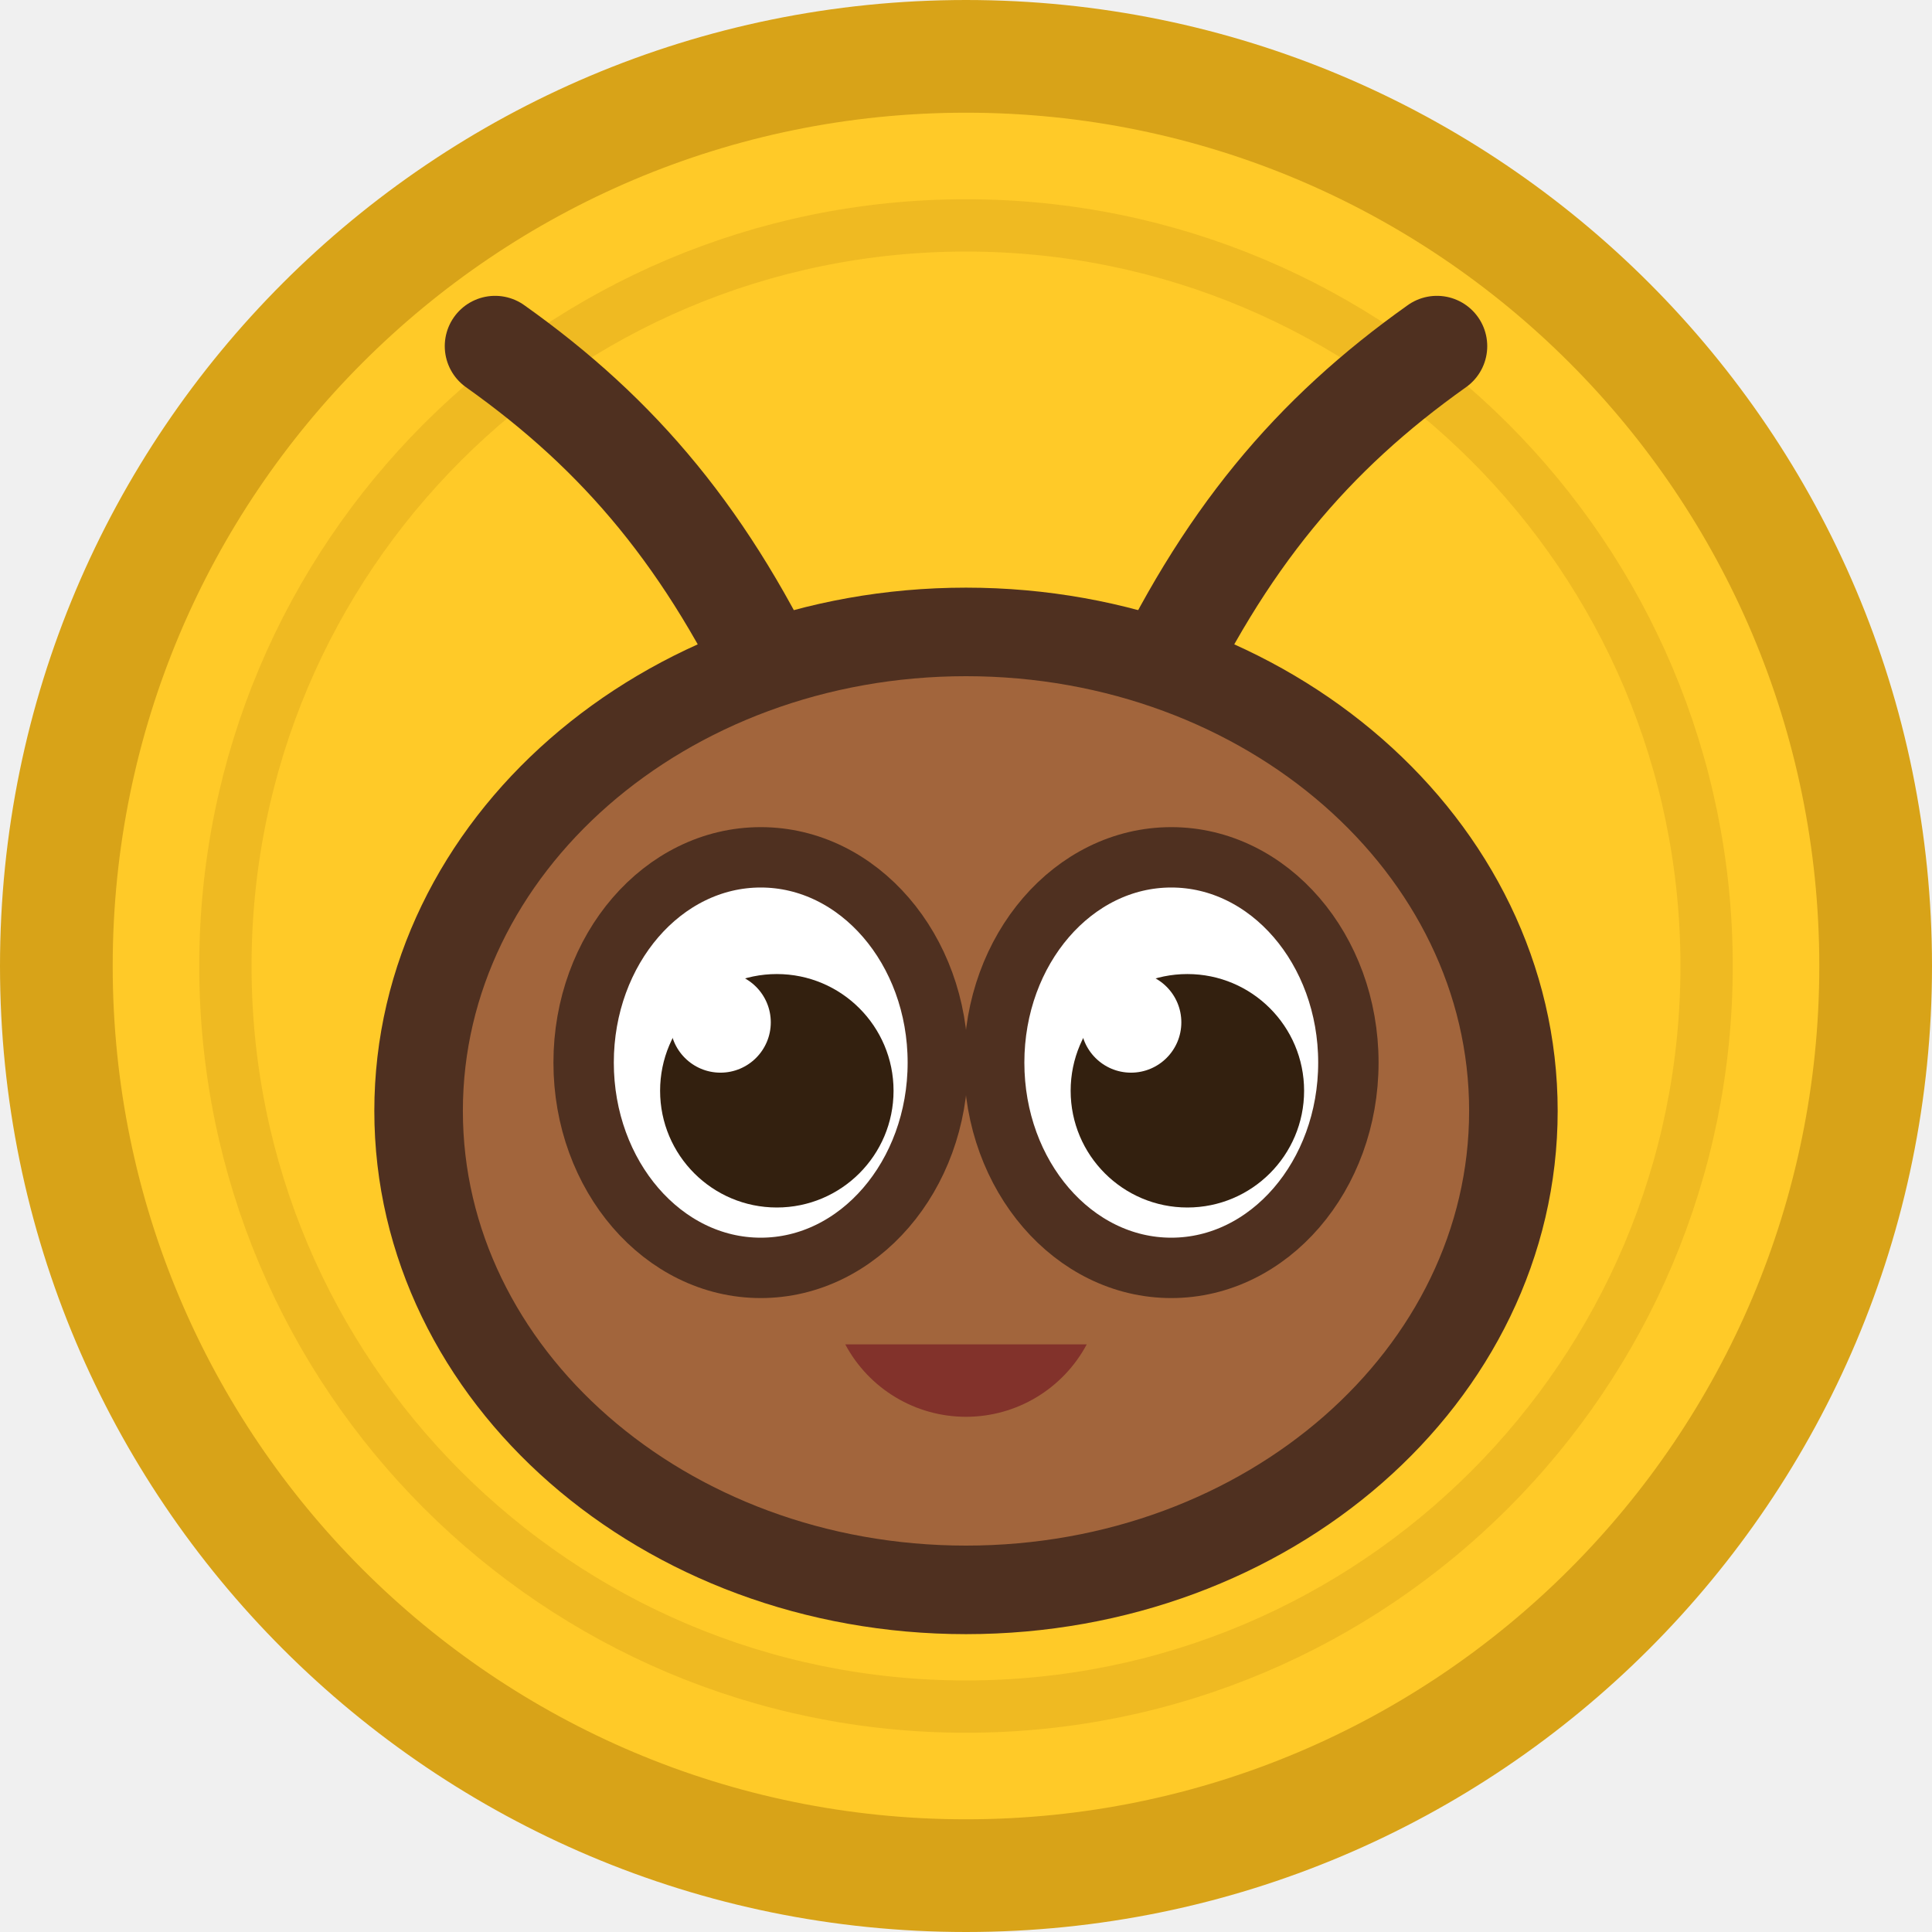
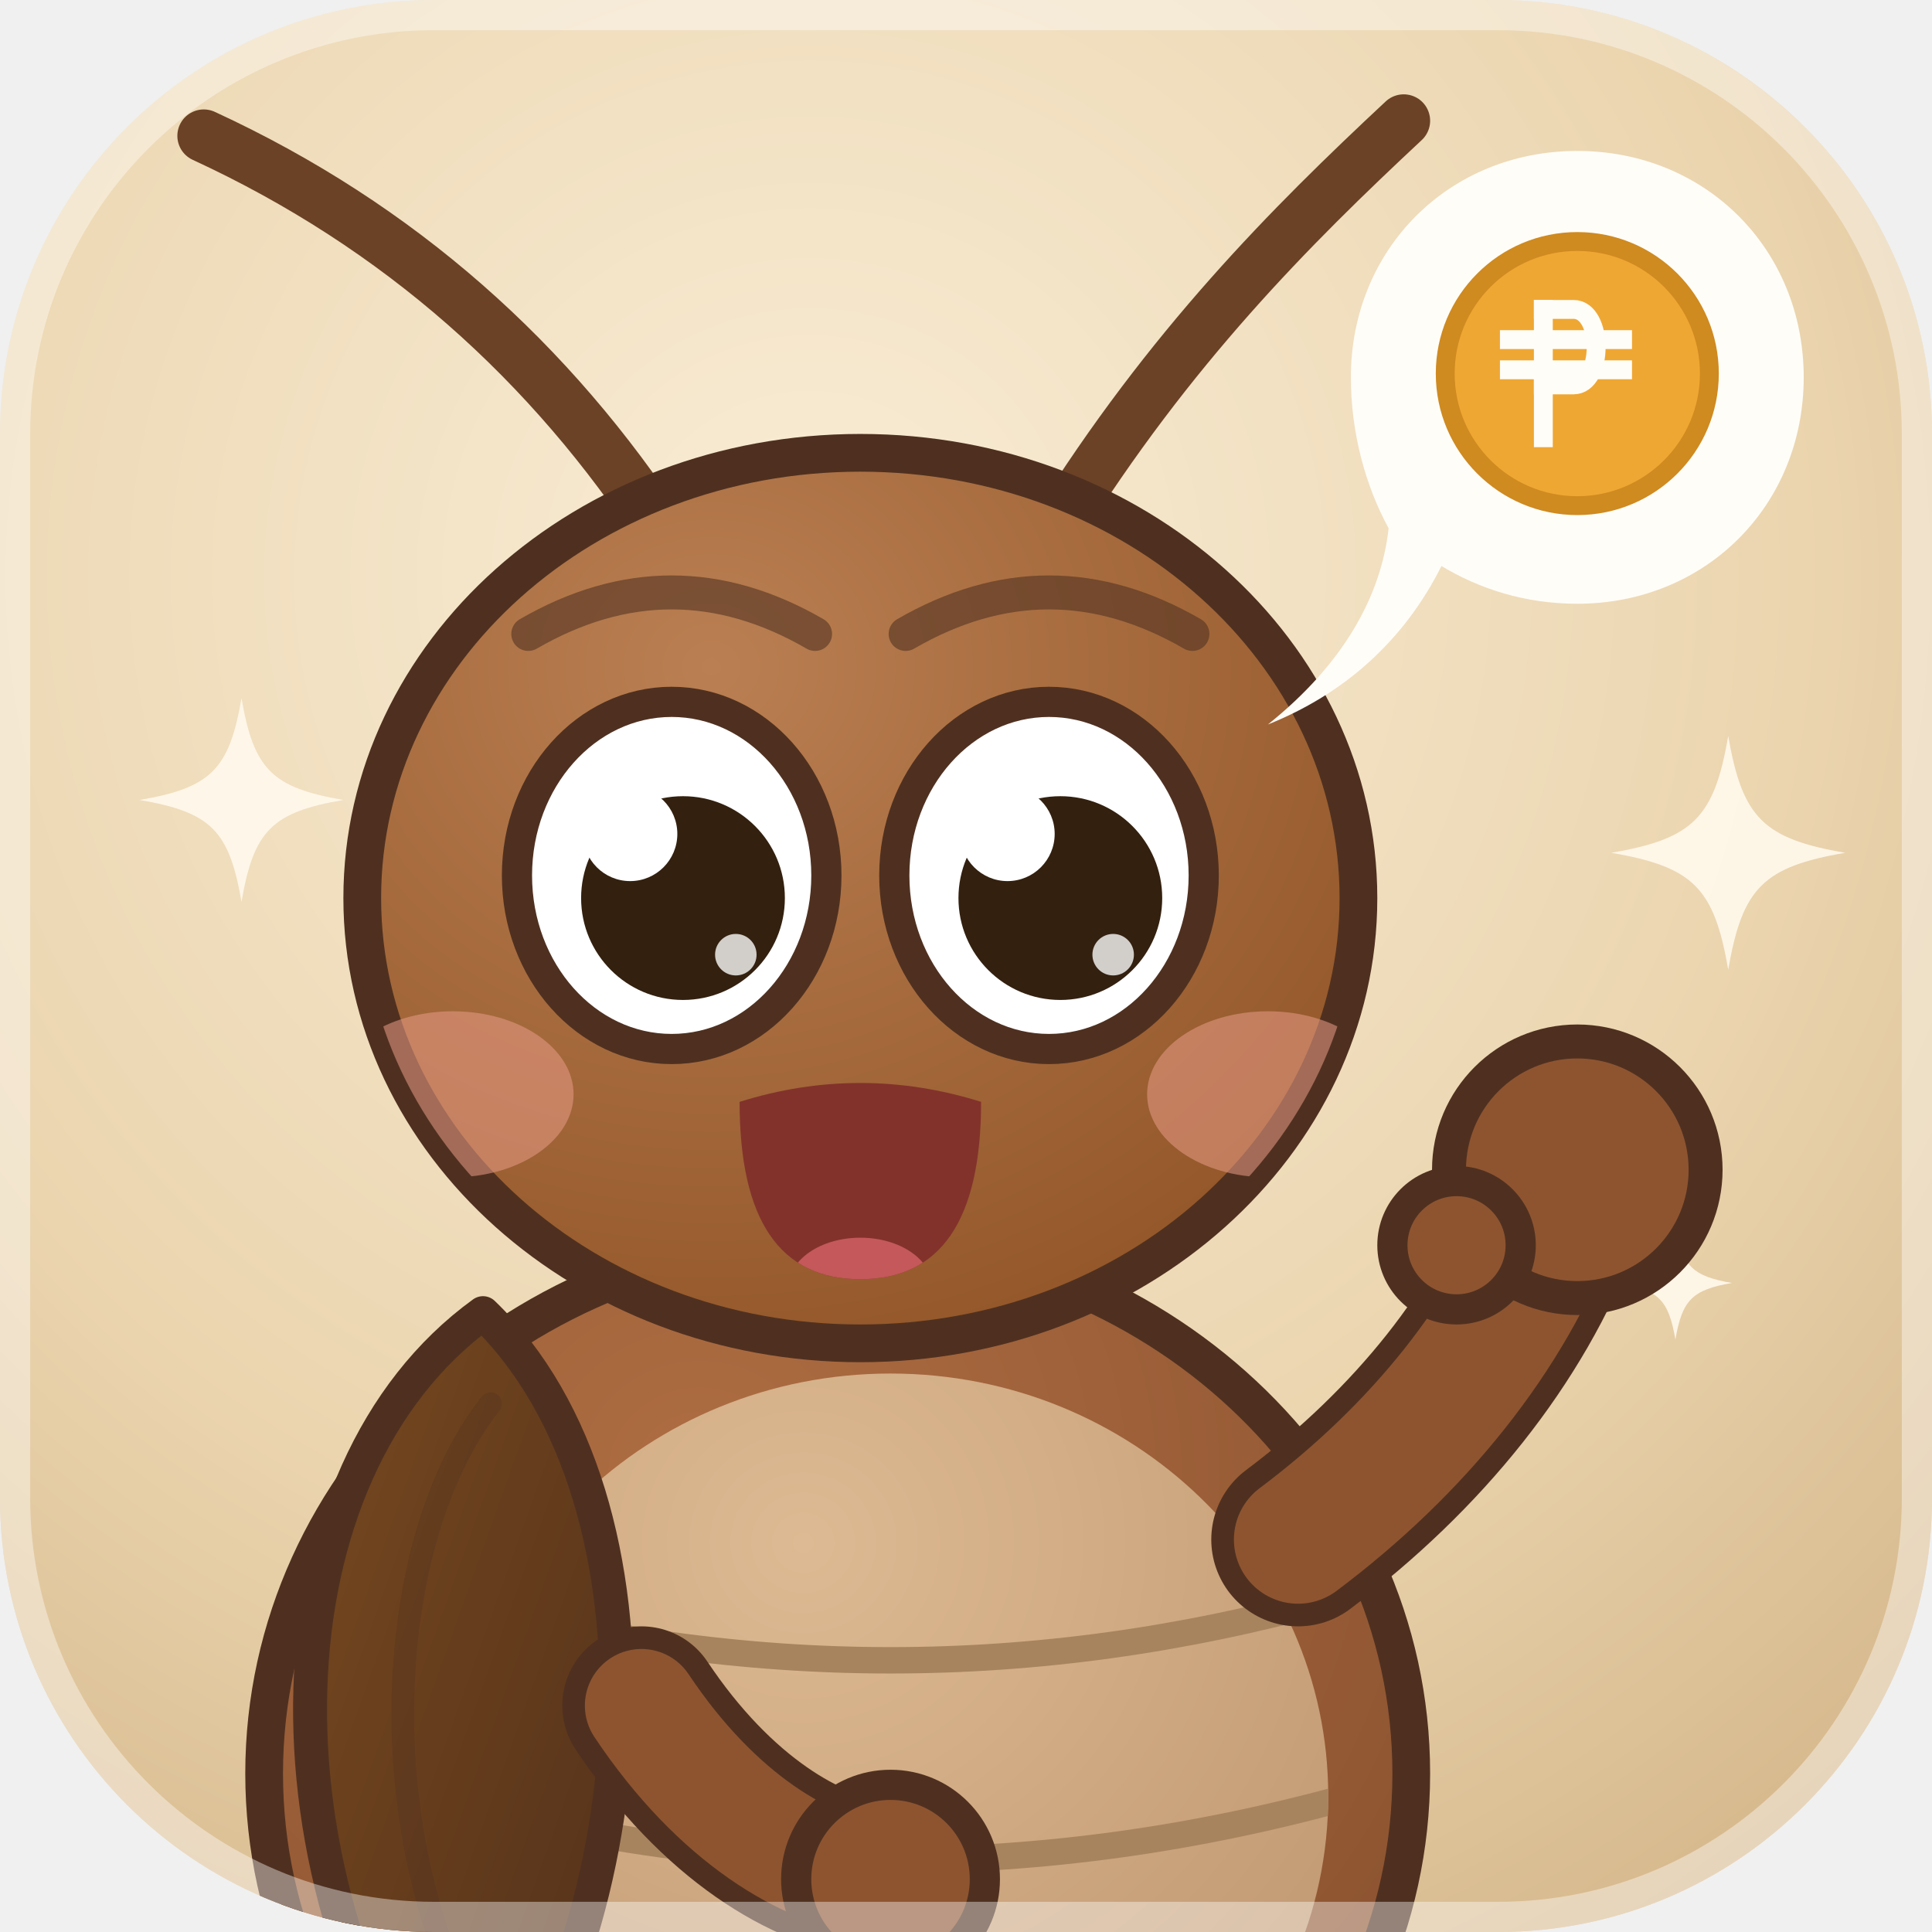
- <svg xmlns="http://www.w3.org/2000/svg" viewBox="0 0 48 48" width="48" height="48">
-   <circle cx="24" cy="24" r="22.6" fill="#ffca28" stroke="#d8a318" stroke-width="2.8" />
-   <circle cx="24" cy="24" r="18.4" fill="none" stroke="#d8a318" stroke-width="1.3" opacity="0.4" />
-   <path d="M19.5 17.5 C 17.6 13.4, 15.4 10.8, 12.3 8.6" fill="none" stroke="#4f3020" stroke-width="2.5" stroke-linecap="round" />
-   <path d="M28.5 17.5 C 30.4 13.4, 32.6 10.8, 35.7 8.6" fill="none" stroke="#4f3020" stroke-width="2.5" stroke-linecap="round" />
-   <ellipse cx="24" cy="27.6" rx="13.6" ry="11.9" fill="#a2653c" stroke="#4f3020" stroke-width="2.2" />
-   <ellipse cx="18.9" cy="26.4" rx="4.4" ry="5.1" fill="#fff" stroke="#4f3020" stroke-width="1.5" />
-   <ellipse cx="29.1" cy="26.4" rx="4.4" ry="5.1" fill="#fff" stroke="#4f3020" stroke-width="1.5" />
-   <circle cx="19.3" cy="27.1" r="2.9" fill="#33200f" />
-   <circle cx="29.5" cy="27.1" r="2.9" fill="#33200f" />
-   <circle cx="17.9" cy="25.4" r="1.25" fill="#fff" />
-   <circle cx="28.1" cy="25.4" r="1.25" fill="#fff" />
-   <path d="M21 33.4 A 3.4 3.4 0 0 0 27 33.4 Z" fill="#82322b" />
+ <svg xmlns="http://www.w3.org/2000/svg" viewBox="0 0 512 512" width="512" height="512">
+   <defs>
+     <radialGradient id="bg" cx="42%" cy="30%" r="82%">
+       <stop offset="0%" stop-color="#F9EDD6" />
+       <stop offset="62%" stop-color="#EBD5AF" />
+       <stop offset="100%" stop-color="#D6B88C" />
+     </radialGradient>
+     <radialGradient id="hd" cx="35%" cy="24%" r="80%">
+       <stop offset="0%" stop-color="#BA7F52" />
+       <stop offset="100%" stop-color="#935729" />
+     </radialGradient>
+     <radialGradient id="bd" cx="38%" cy="22%" r="86%">
+       <stop offset="0%" stop-color="#AE6D42" />
+       <stop offset="100%" stop-color="#88502E" />
+     </radialGradient>
+     <radialGradient id="bl" cx="40%" cy="20%" r="88%">
+       <stop offset="0%" stop-color="#DDBA93" />
+       <stop offset="100%" stop-color="#BE956E" />
+     </radialGradient>
+     <linearGradient id="wg" x1="0%" y1="0%" x2="100%" y2="100%">
+       <stop offset="0%" stop-color="#77491F" />
+       <stop offset="100%" stop-color="#52301A" />
+     </linearGradient>
+     <clipPath id="frame">
+       <rect width="512" height="512" rx="115" />
+     </clipPath>
+     <clipPath id="bellyclip">
+       <ellipse cx="236" cy="476" rx="116" ry="112" />
+     </clipPath>
+     <clipPath id="headclip">
+       <ellipse cx="228" cy="238" rx="132" ry="118" />
+     </clipPath>
+     <clipPath id="mouthclip">
+       <path d="M196 292 Q228 282 260 292 Q260 339 228 339 Q196 339 196 292 Z" />
+     </clipPath>
+   </defs>
+   <rect width="512" height="512" rx="115" fill="url(#bg)" />
+   <g clip-path="url(#frame)">
+     <g fill="#FFF9EC" opacity="0.92">
+       <path d="M0 -1 C0.12 -0.3 0.3 -0.12 1 0 C0.3 0.12 0.12 0.3 0 1 C-0.12 0.3 -0.3 0.12 -1 0 C-0.3 -0.12 -0.12 -0.3 0 -1 Z" transform="translate(64 212) scale(27)" />
+       <path d="M0 -1 C0.12 -0.3 0.3 -0.12 1 0 C0.3 0.12 0.12 0.3 0 1 C-0.12 0.3 -0.3 0.12 -1 0 C-0.3 -0.12 -0.12 -0.3 0 -1 Z" transform="translate(458 226) scale(31)" />
+       <path d="M0 -1 C0.12 -0.3 0.3 -0.12 1 0 C0.3 0.12 0.12 0.3 0 1 C-0.12 0.3 -0.3 0.12 -1 0 C-0.3 -0.12 -0.12 -0.3 0 -1 Z" transform="translate(444 340) scale(15)" />
+     </g>
+     <path d="M176 142 C 146 96, 106 60, 54 36" fill="none" stroke="#6b4226" stroke-width="14" stroke-linecap="round" />
+     <path d="M280 140 C 310 92, 342 60, 372 32" fill="none" stroke="#6b4226" stroke-width="14" stroke-linecap="round" />
+     <ellipse cx="222" cy="470" rx="152" ry="142" fill="url(#bd)" stroke="#4f3020" stroke-width="10" />
+     <ellipse cx="236" cy="476" rx="116" ry="112" fill="url(#bl)" />
+     <g clip-path="url(#bellyclip)">
+       <path d="M120 424 Q236 456 352 424" fill="none" stroke="#a8845e" stroke-width="7" stroke-linecap="round" />
+       <path d="M114 476 Q236 510 358 476" fill="none" stroke="#a8845e" stroke-width="7" stroke-linecap="round" />
+       <path d="M120 528 Q236 560 352 528" fill="none" stroke="#a8845e" stroke-width="7" stroke-linecap="round" />
+     </g>
+     <path d="M128 348 C 70 390, 66 496, 122 574 C 172 514, 180 398, 128 348 Z" fill="url(#wg)" stroke="#4f3020" stroke-width="9" stroke-linejoin="round" />
+     <path d="M130 372 C 100 410, 98 492, 130 542" fill="none" stroke="#4f3020" stroke-width="6" stroke-linecap="round" opacity="0.3" />
+     <g stroke-linecap="round" fill="none">
+       <path d="M170 452 C 190 482, 214 496, 232 498" stroke="#4f3020" stroke-width="42" />
+       <path d="M170 452 C 190 482, 214 496, 232 498" stroke="#8E5430" stroke-width="30" />
+       <path d="M344 408 C 376 384, 400 354, 412 322" stroke="#4f3020" stroke-width="46" />
+       <path d="M344 408 C 376 384, 400 354, 412 322" stroke="#8E5430" stroke-width="34" />
+     </g>
+     <circle cx="236" cy="498" r="25" fill="#8E5430" stroke="#4f3020" stroke-width="8" />
+     <circle cx="418" cy="310" r="34" fill="#8E5430" stroke="#4f3020" stroke-width="9" />
+     <circle cx="386" cy="330" r="17" fill="#8E5430" stroke="#4f3020" stroke-width="8" />
+     <ellipse cx="228" cy="238" rx="132" ry="118" fill="url(#hd)" stroke="#4f3020" stroke-width="10" />
+     <path d="M140 168 Q178 146 216 168" fill="none" stroke="#4f3020" stroke-width="9" stroke-linecap="round" opacity="0.58" />
+     <path d="M240 168 Q278 146 316 168" fill="none" stroke="#4f3020" stroke-width="9" stroke-linecap="round" opacity="0.58" />
+     <g clip-path="url(#headclip)">
+       <ellipse cx="120" cy="290" rx="32" ry="22" fill="#e79a87" opacity="0.55" />
+       <ellipse cx="336" cy="290" rx="32" ry="22" fill="#e79a87" opacity="0.55" />
+     </g>
+     <ellipse cx="178" cy="232" rx="41" ry="46" fill="#fff" stroke="#4f3020" stroke-width="8" />
+     <ellipse cx="278" cy="232" rx="41" ry="46" fill="#fff" stroke="#4f3020" stroke-width="8" />
+     <circle cx="181" cy="238" r="27" fill="#33200f" />
+     <circle cx="281" cy="238" r="27" fill="#33200f" />
+     <circle cx="167" cy="221" r="12.5" fill="#fff" />
+     <circle cx="267" cy="221" r="12.5" fill="#fff" />
+     <circle cx="195" cy="253" r="5.5" fill="#fff" opacity="0.78" />
+     <circle cx="295" cy="253" r="5.5" fill="#fff" opacity="0.78" />
+     <path d="M196 292 Q228 282 260 292 Q260 339 228 339 Q196 339 196 292 Z" fill="#82322b" />
+     <g clip-path="url(#mouthclip)">
+       <ellipse cx="228" cy="341" rx="19" ry="13" fill="#c4585a" />
+     </g>
+   </g>
+   <path d="M418 40 C 452 40 478 66 478 100 C 478 134 452 160 418 160 C 404 160 392 156 382 150 C 372 170 356 184 336 192 C 356 176 366 158 368 140 C 362 129 358 115 358 100 C 358 66 384 40 418 40 Z" fill="#FFFDF8" />
+   <circle cx="418" cy="99" r="35" fill="#EFA733" stroke="#CF8A20" stroke-width="5" />
+   <g stroke="#FFFDF8" stroke-width="5" fill="none" stroke-linecap="square">
+     <path d="M409 82 L409 116" />
+     <path d="M409 82 L417 82 C 425 82, 425 102, 417 102 L409 102" />
+     <path d="M400 90 L430 90" />
+     <path d="M400 98 L430 98" />
+   </g>
+   <rect x="4" y="4" width="504" height="504" rx="111" fill="none" stroke="#FFFFFF" stroke-width="8" opacity="0.4" />
</svg>
